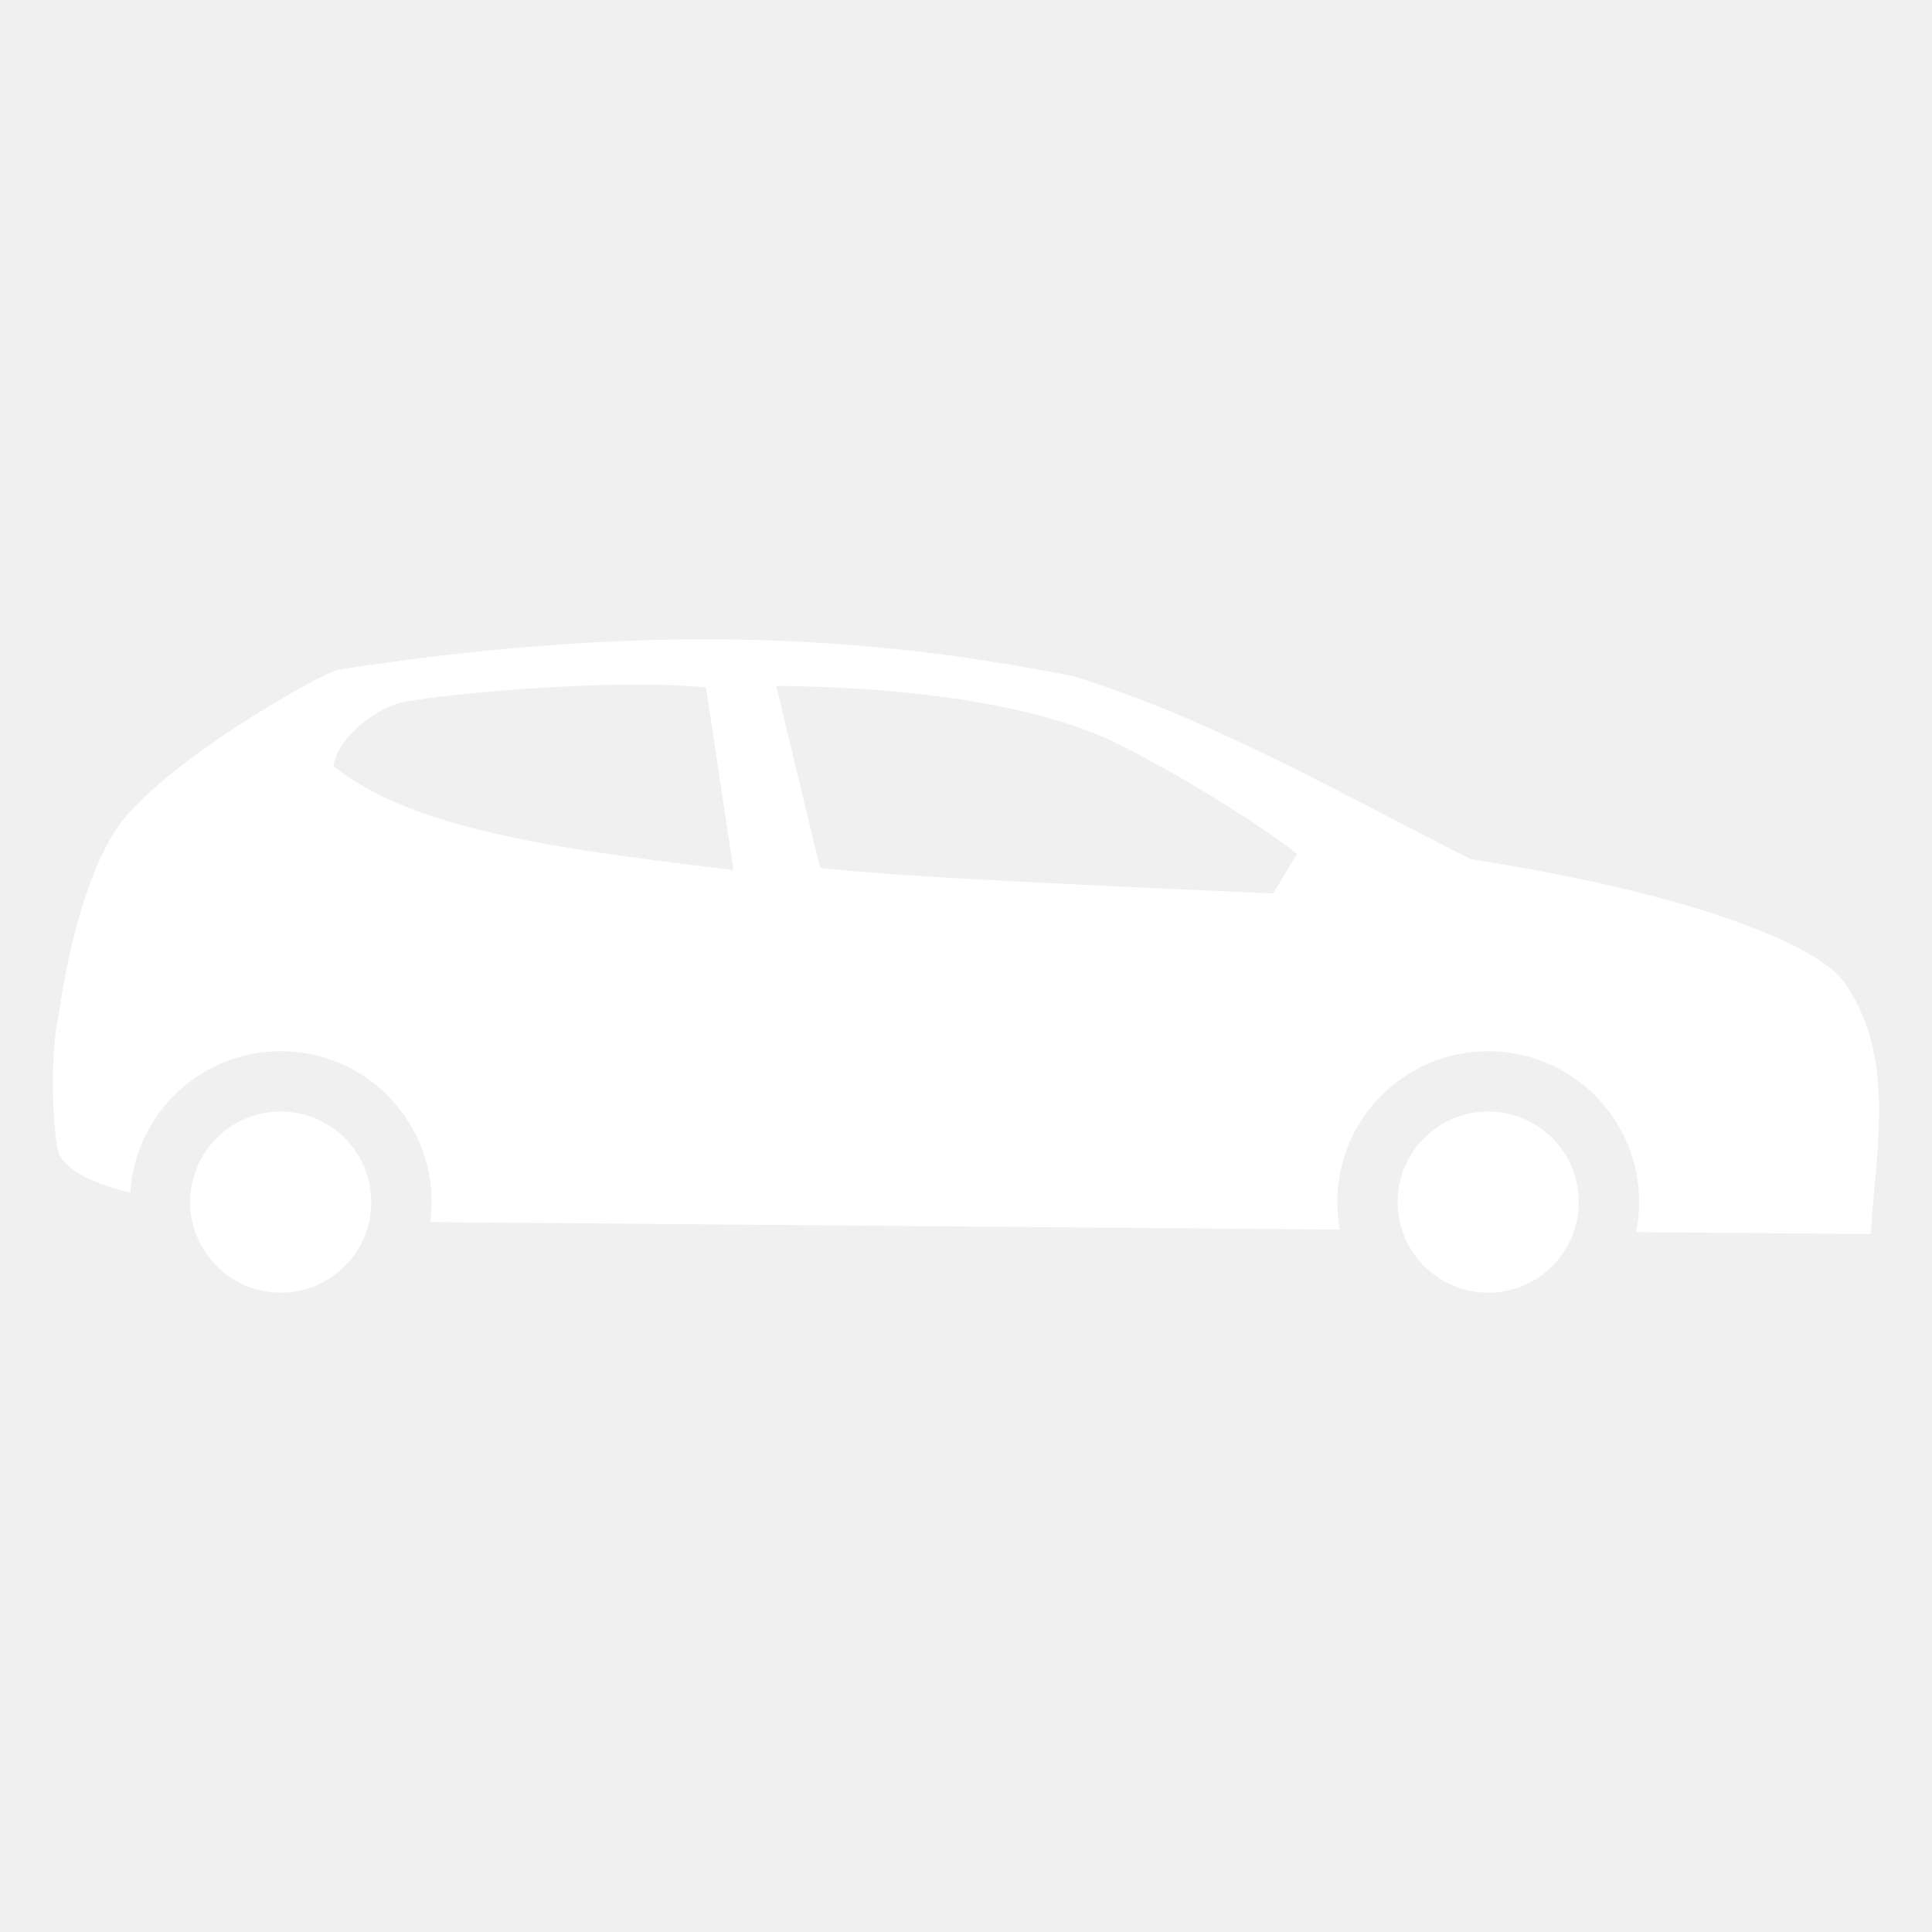
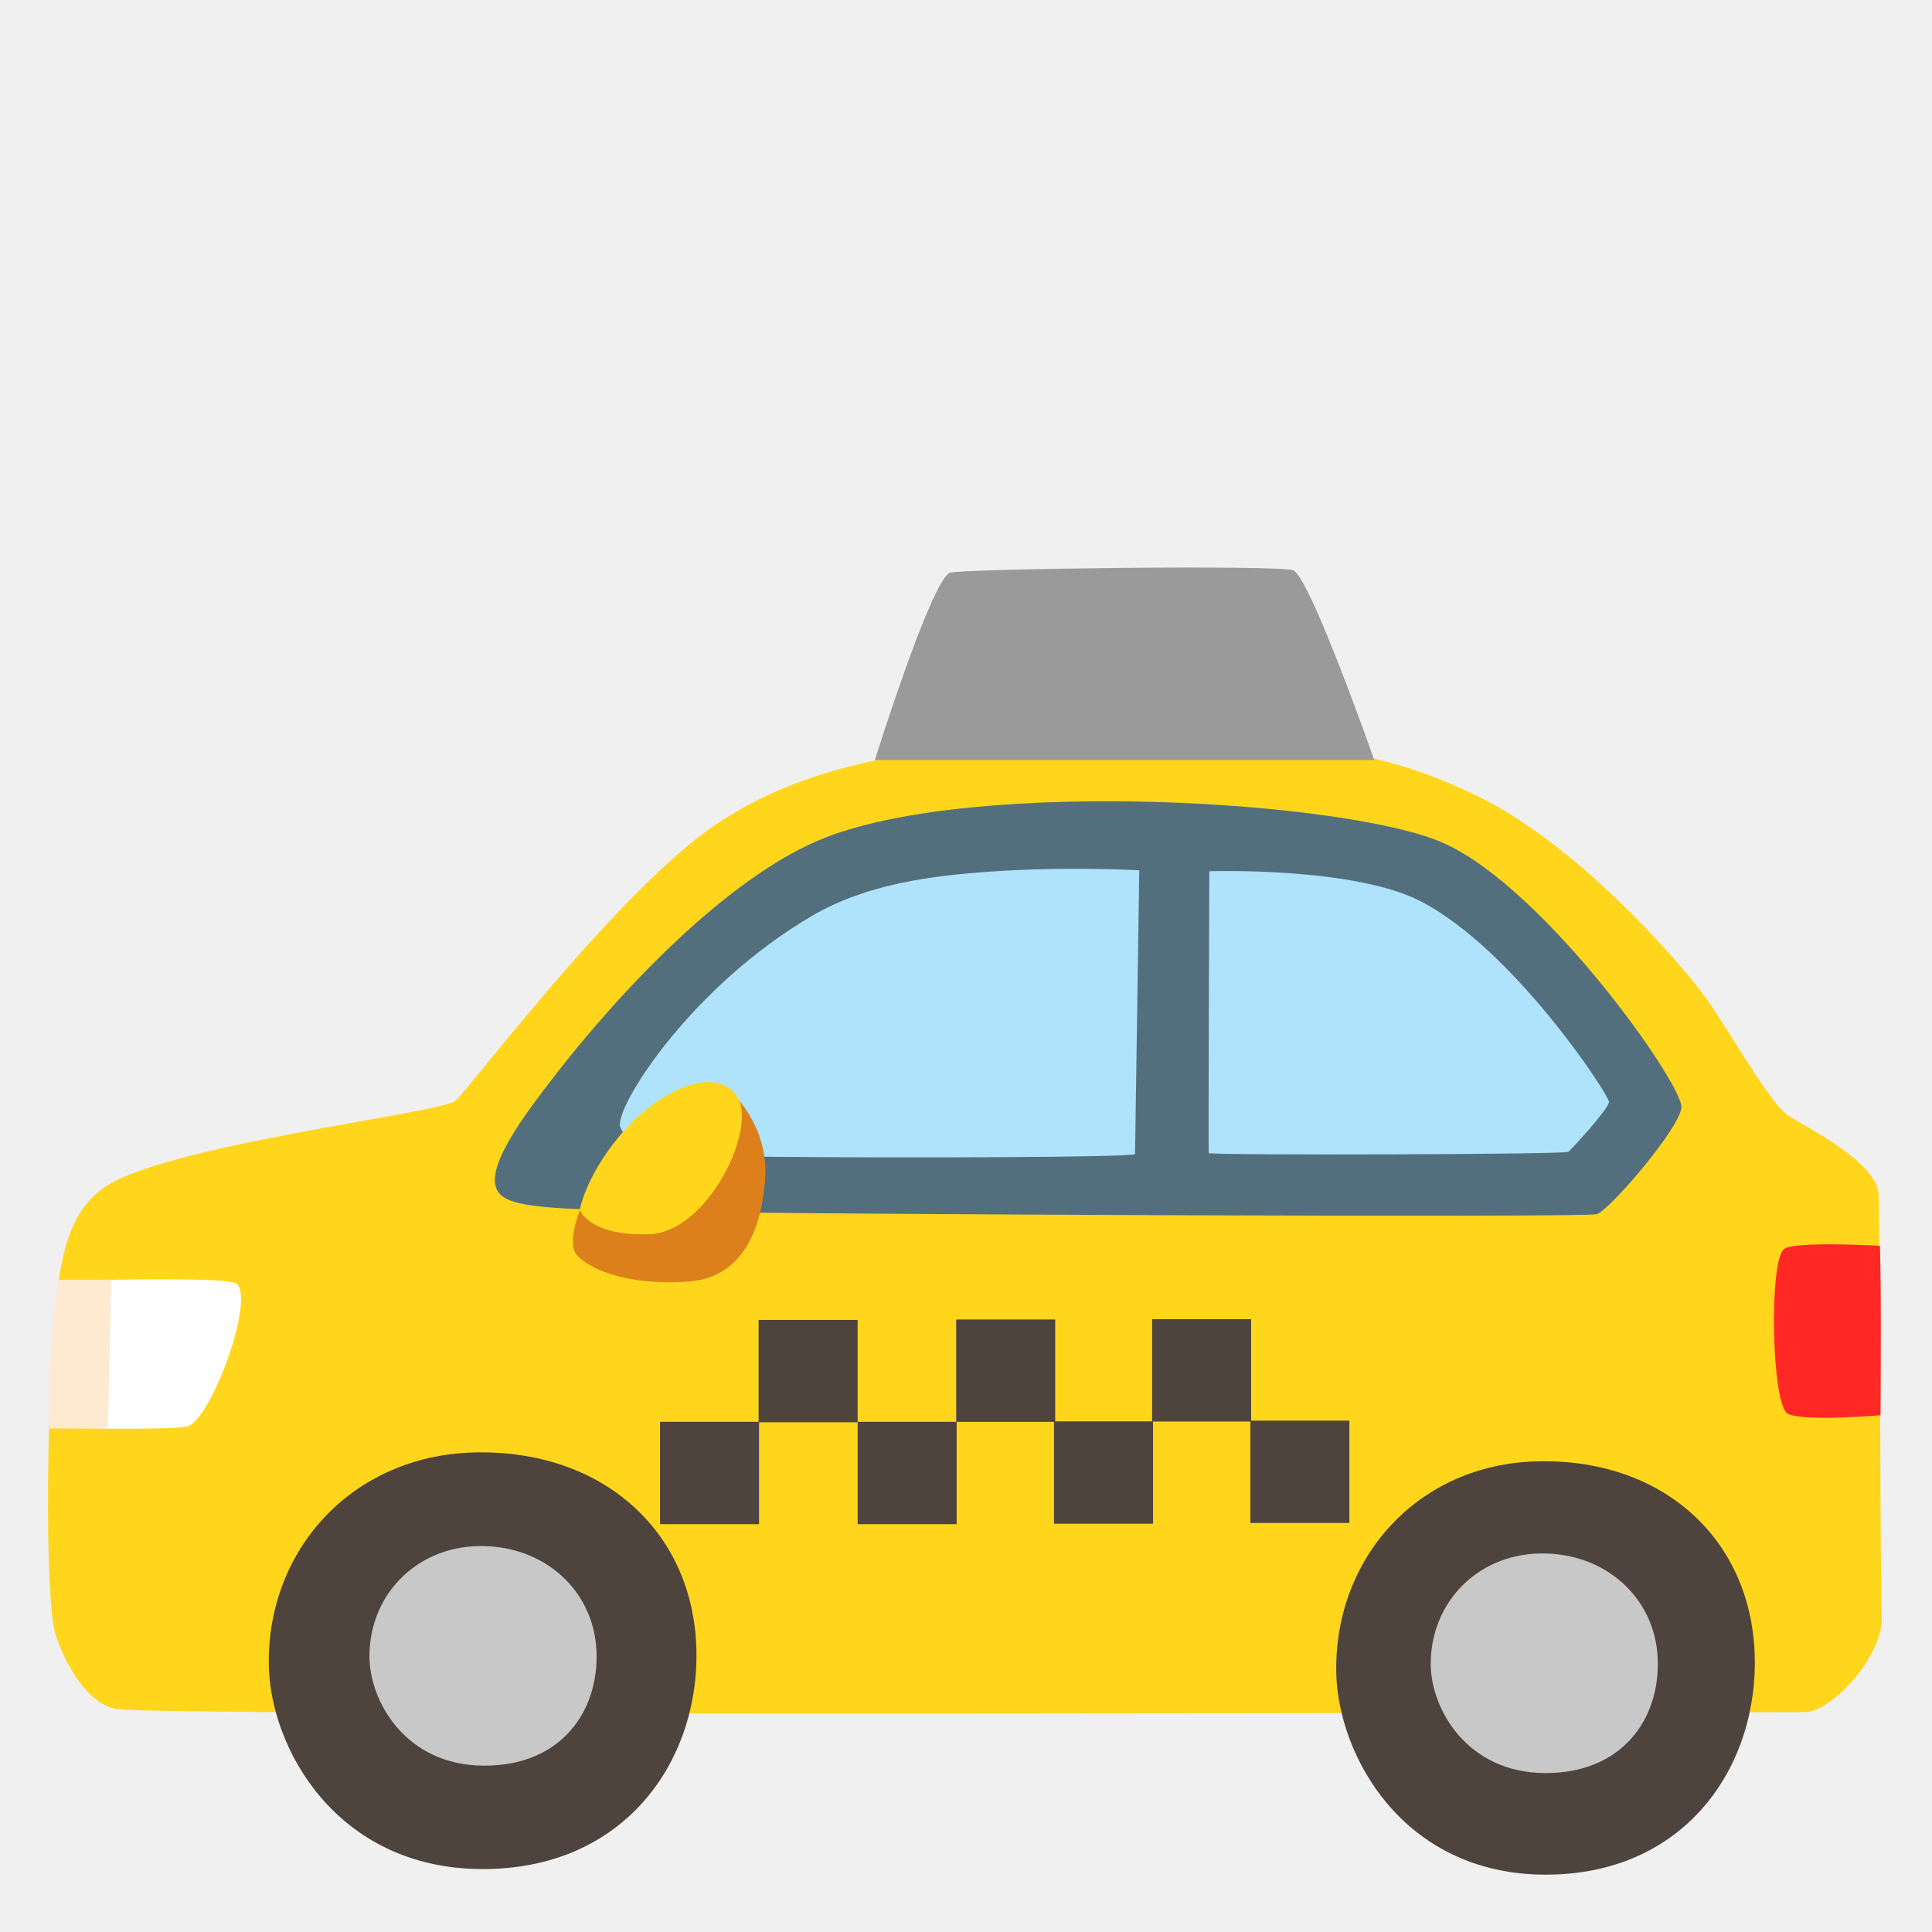
- <svg xmlns="http://www.w3.org/2000/svg" viewBox="0 0 512 512">
-   <path fill="#ffffff" d="M188.287 169.428c-28.644-.076-60.908 2.228-98.457 8.01-4.432.62-47.132 24.977-58.644 41.788-11.512 16.812-15.45 48.813-15.45 48.813-3.108 13.105-1.22 34.766-.353 36.872 1.17 4.56 7.78 8.387 19.133 11.154C35.84 295.008 53.29 278.6 74.39 278.574c22.092 0 40 17.91 40 40-.014 1.764-.145 3.525-.392 5.272.59.008 1.26.024 1.82.03l239.266 1.99c-.453-2.405-.685-4.845-.693-7.292 0-22.09 17.91-40 40-40 22.092 0 40 17.91 40 40 0 2.668-.266 5.33-.796 7.944l62.186.517c1.318-22.812 6.86-46.77-7.024-66.72-5.456-7.84-31.93-22.038-99.03-32.66-34.668-17.41-68.503-37.15-105.35-48.462-28.41-5.635-59.26-9.668-96.09-9.765zm-17.197 11.984c5.998.044 11.5.29 16.014.81l7.287 48.352c-41.43-5.093-83.647-9.663-105.964-27.5.35-5.5 7.96-13.462 16.506-16.506 4.84-1.724 40.167-5.346 66.158-5.156zm34.625.348c25.012.264 62.032 2.69 87.502 13.94 12.202 5.65 35.174 18.874 50.537 30.55l-6.35 10.535c-41.706-1.88-97.288-4.203-120.1-6.78l-11.59-48.245zM74.39 294.574a24 24 0 0 0-24 24 24 24 0 0 0 24 24 24 24 0 0 0 24-24 24 24 0 0 0-24-24zm320 0a24 24 0 0 0-24 24 24 24 0 0 0 24 24 24 24 0 0 0 24-24 24 24 0 0 0-24-24z" />
+ <svg xmlns="http://www.w3.org/2000/svg" version="1.1" id="Layer_2" x="0px" y="0px" viewBox="0 0 128 128" style="enable-background:new 0 0 128 128;" xml:space="preserve">
+   <path style="fill:#FFD61C;" d="M30.18,72.92c-0.95,0.86-19.68,2.95-23.47,5.89c-2.24,1.74-3.05,4.53-3.37,12.94s-0.11,14.1,0.21,16  c0.17,1.04,1.7,4.97,4.1,5.47c2.53,0.53,110.28,0.21,111.97,0.21c1.68,0,5.16-3.68,5.05-6.31s-0.11-25.89-0.21-27.99  s-4.53-4.31-5.89-5.16c-1.37-0.84-4-5.79-5.89-8.31c-1.42-1.89-8.1-9.68-14.84-12.94c-5.68-2.75-10.73-3.79-23.68-3.68  c-12.1,0.1-20.31,1.26-26.73,5.58S31.23,71.97,30.18,72.92z" />
+   <path style="fill:#FFFFFF;" d="M5.91,94.64c0,0,5.73,0.09,6.51-0.14c1.58-0.47,4.47-8.37,3.26-9.45c-0.5-0.44-8.34-0.26-8.34-0.26  L5.91,94.64z" />
+   <path style="fill:#FEEAD0;" d="M3.26,94.64l3.89,0.01l0.22-9.87l-3.49,0.01c0,0-0.48,3.5-0.55,5.28  C3.26,91.84,3.26,94.64,3.26,94.64z" />
+   <path style="fill:#9A9A9A;" d="M57.96,50.36l33.09,0c0,0-4.19-11.95-5.35-12.57c-0.7-0.38-22.28-0.11-22.79,0.16  C61.62,38.66,57.96,50.36,57.96,50.36z" />
+   <path style="fill:#536F7D;" d="M33.15,79.14c1,1,4.62,0.97,12.08,1.14c7.46,0.16,59.76,0.41,60.57,0.16s5.43-5.6,5.6-7.05  c0.16-1.46-9.01-14.52-15.77-17.54c-6.22-2.78-30.68-4.33-40.89-0.38c-6.38,2.46-13.8,10.22-18.75,16.79  C33.98,74.92,31.94,77.93,33.15,79.14z" />
+   <path style="fill:#AFE3FB;" d="M75.48,57.66c0,0-4.71-0.27-9.77,0.08c-3.98,0.27-8.27,0.82-11.88,2.92  c-8.19,4.78-13.22,12.89-12.73,14.03c0.49,1.14,1.46,1.87,9.89,1.95c8.43,0.08,24,0.05,24.21-0.18  C75.2,76.21,75.48,57.66,75.48,57.66z" />
+   <path style="fill:#DD801B;" d="M38.06,82.89c0.28,0.73,2.69,2.34,7.52,2.02c3.94-0.27,4.91-4.03,5.11-6.76  c0.27-3.72-2.37-5.91-2.37-5.91s-3.05,0.9-3.18,1.12c-0.13,0.22-6.72,6.81-6.72,6.81S37.7,81.95,38.06,82.89z" />
+   <path style="fill:#FFD61C;" d="M43.03,81.77c3.9-0.13,7.3-7.21,5.73-9.23c-1.57-2.02-5.15-0.08-7.17,2.1  c-2.73,2.96-3.18,5.51-3.18,5.51S39.01,81.91,43.03,81.77z" />
+   <path style="fill:#AFE3FB;" d="M80.12,57.72c0,0-0.07,18.67-0.04,18.68c0.85,0.15,23.6,0.09,23.83-0.09  c0.22-0.18,2.69-2.87,2.69-3.31c0-0.45-6.31-10.12-12.5-13.3C89.67,57.42,80.12,57.72,80.12,57.72z" />
+   <path style="fill:#FF2825;" d="M124.55,82.54c0,0-5.55-0.33-6.34,0.2c-1.02,0.7-0.86,10.39,0.25,10.93c1.1,0.53,6.13,0.09,6.13,0.09  s0.02-2.94,0.02-5.89C124.61,84.19,124.55,82.54,124.55,82.54z" />
+   <rect x="43.73" y="94.2" style="fill:#4E433D;" width="6.56" height="6.78" />
+   <rect x="50.26" y="87.45" style="fill:#4E433D;" width="6.56" height="6.78" />
+   <rect x="56.82" y="94.2" style="fill:#4E433D;" width="6.56" height="6.78" />
+   <rect x="63.35" y="87.42" style="fill:#4E433D;" width="6.56" height="6.78" />
+   <rect x="69.83" y="94.17" style="fill:#4E433D;" width="6.56" height="6.78" />
+   <rect x="76.33" y="87.4" style="fill:#4E433D;" width="6.56" height="6.78" />
+   <rect x="82.84" y="94.12" style="fill:#4E433D;" width="6.56" height="6.78" />
+   <path style="fill:#4E433D;" d="M17.81,110.31c0.09,5.52,4.49,13.46,14.07,13.52s14.55-7.28,14.25-14.8  c-0.31-7.64-6.25-13.04-14.8-12.8C23.33,96.47,17.69,102.67,17.81,110.31z" />
+   <path style="fill:#C8C8C8;" d="M24.48,109.85c0.05,2.91,2.41,7.1,7.56,7.13c5.15,0.03,7.64-3.62,7.48-7.58  c-0.17-4.03-3.46-7.03-7.78-6.97C27.44,102.5,24.41,105.82,24.48,109.85z" />
+   <path style="fill:#4E433D;" d="M88.53,110.78c0.09,5.48,4.39,13.36,13.77,13.42s14.24-7.22,13.95-14.68  c-0.3-7.59-6.11-12.94-14.48-12.7C93.94,97.04,88.41,103.19,88.53,110.78z" />
+   <path style="fill:#C8C8C8;" d="M94.79,110.34c0.05,2.91,2.41,7.1,7.56,7.13s7.64-3.62,7.48-7.58c-0.17-4.03-3.46-7.03-7.78-6.97  C97.76,102.99,94.73,106.31,94.79,110.34z" />
</svg>
